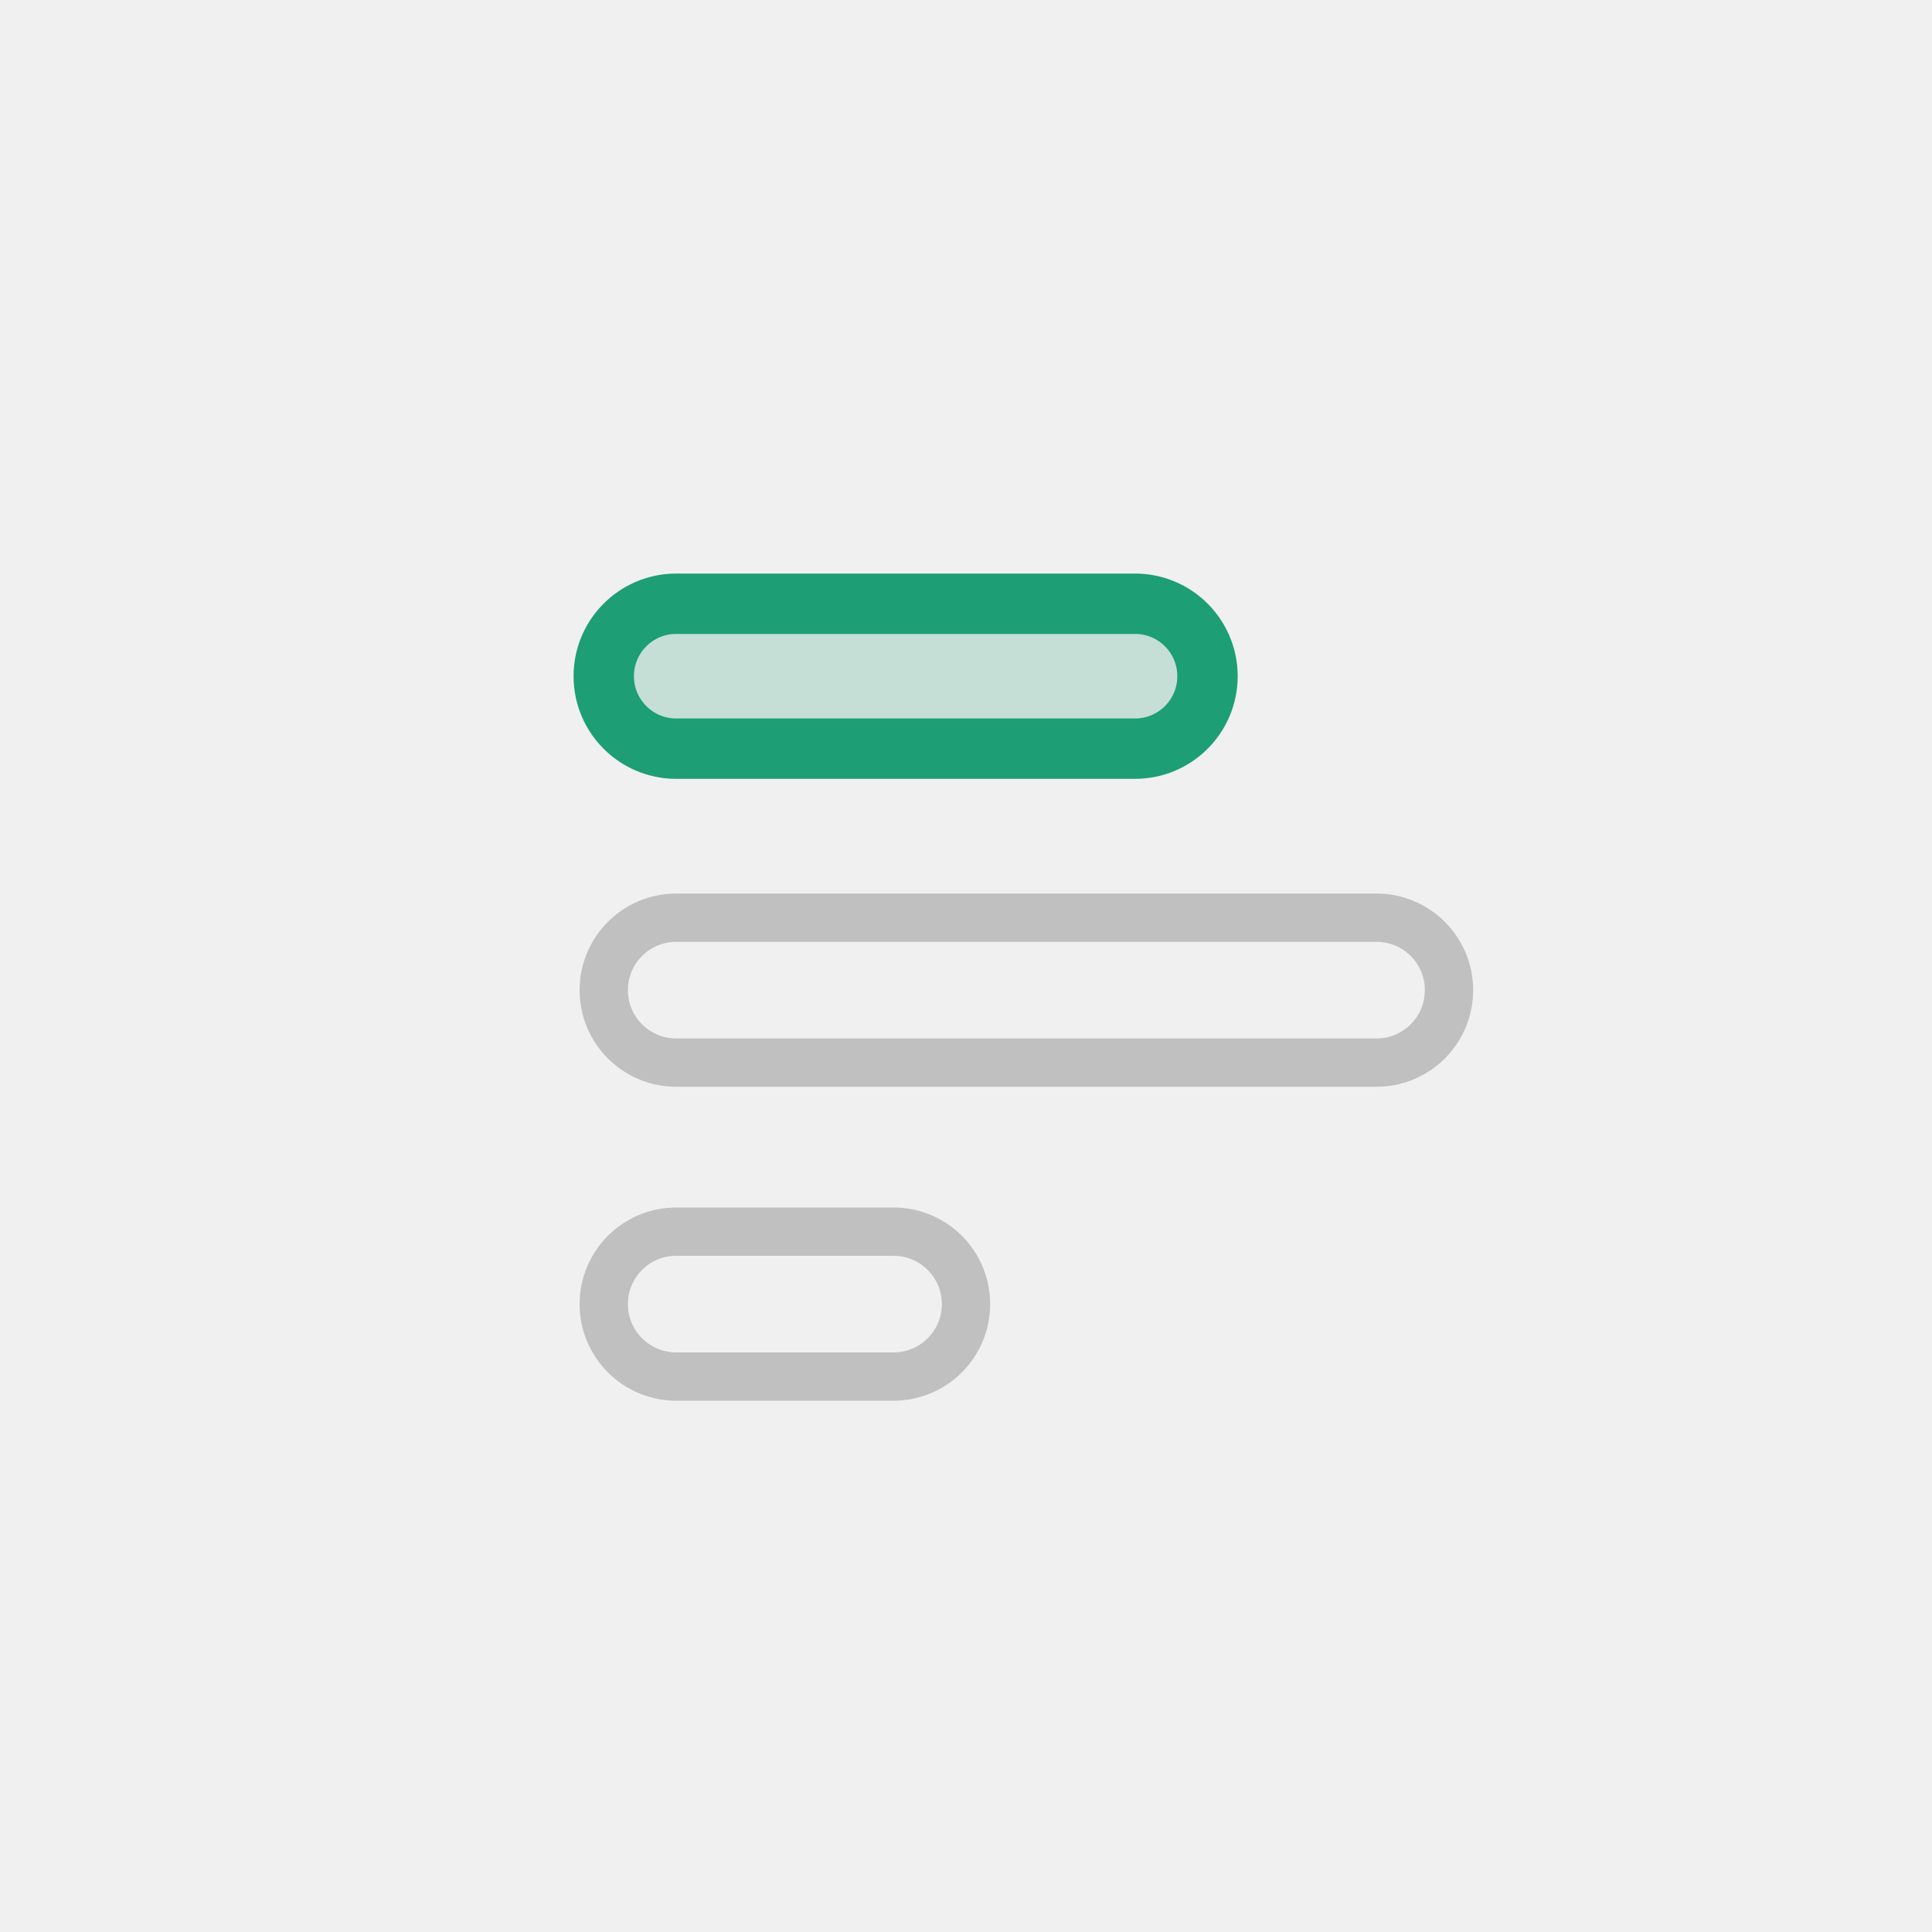
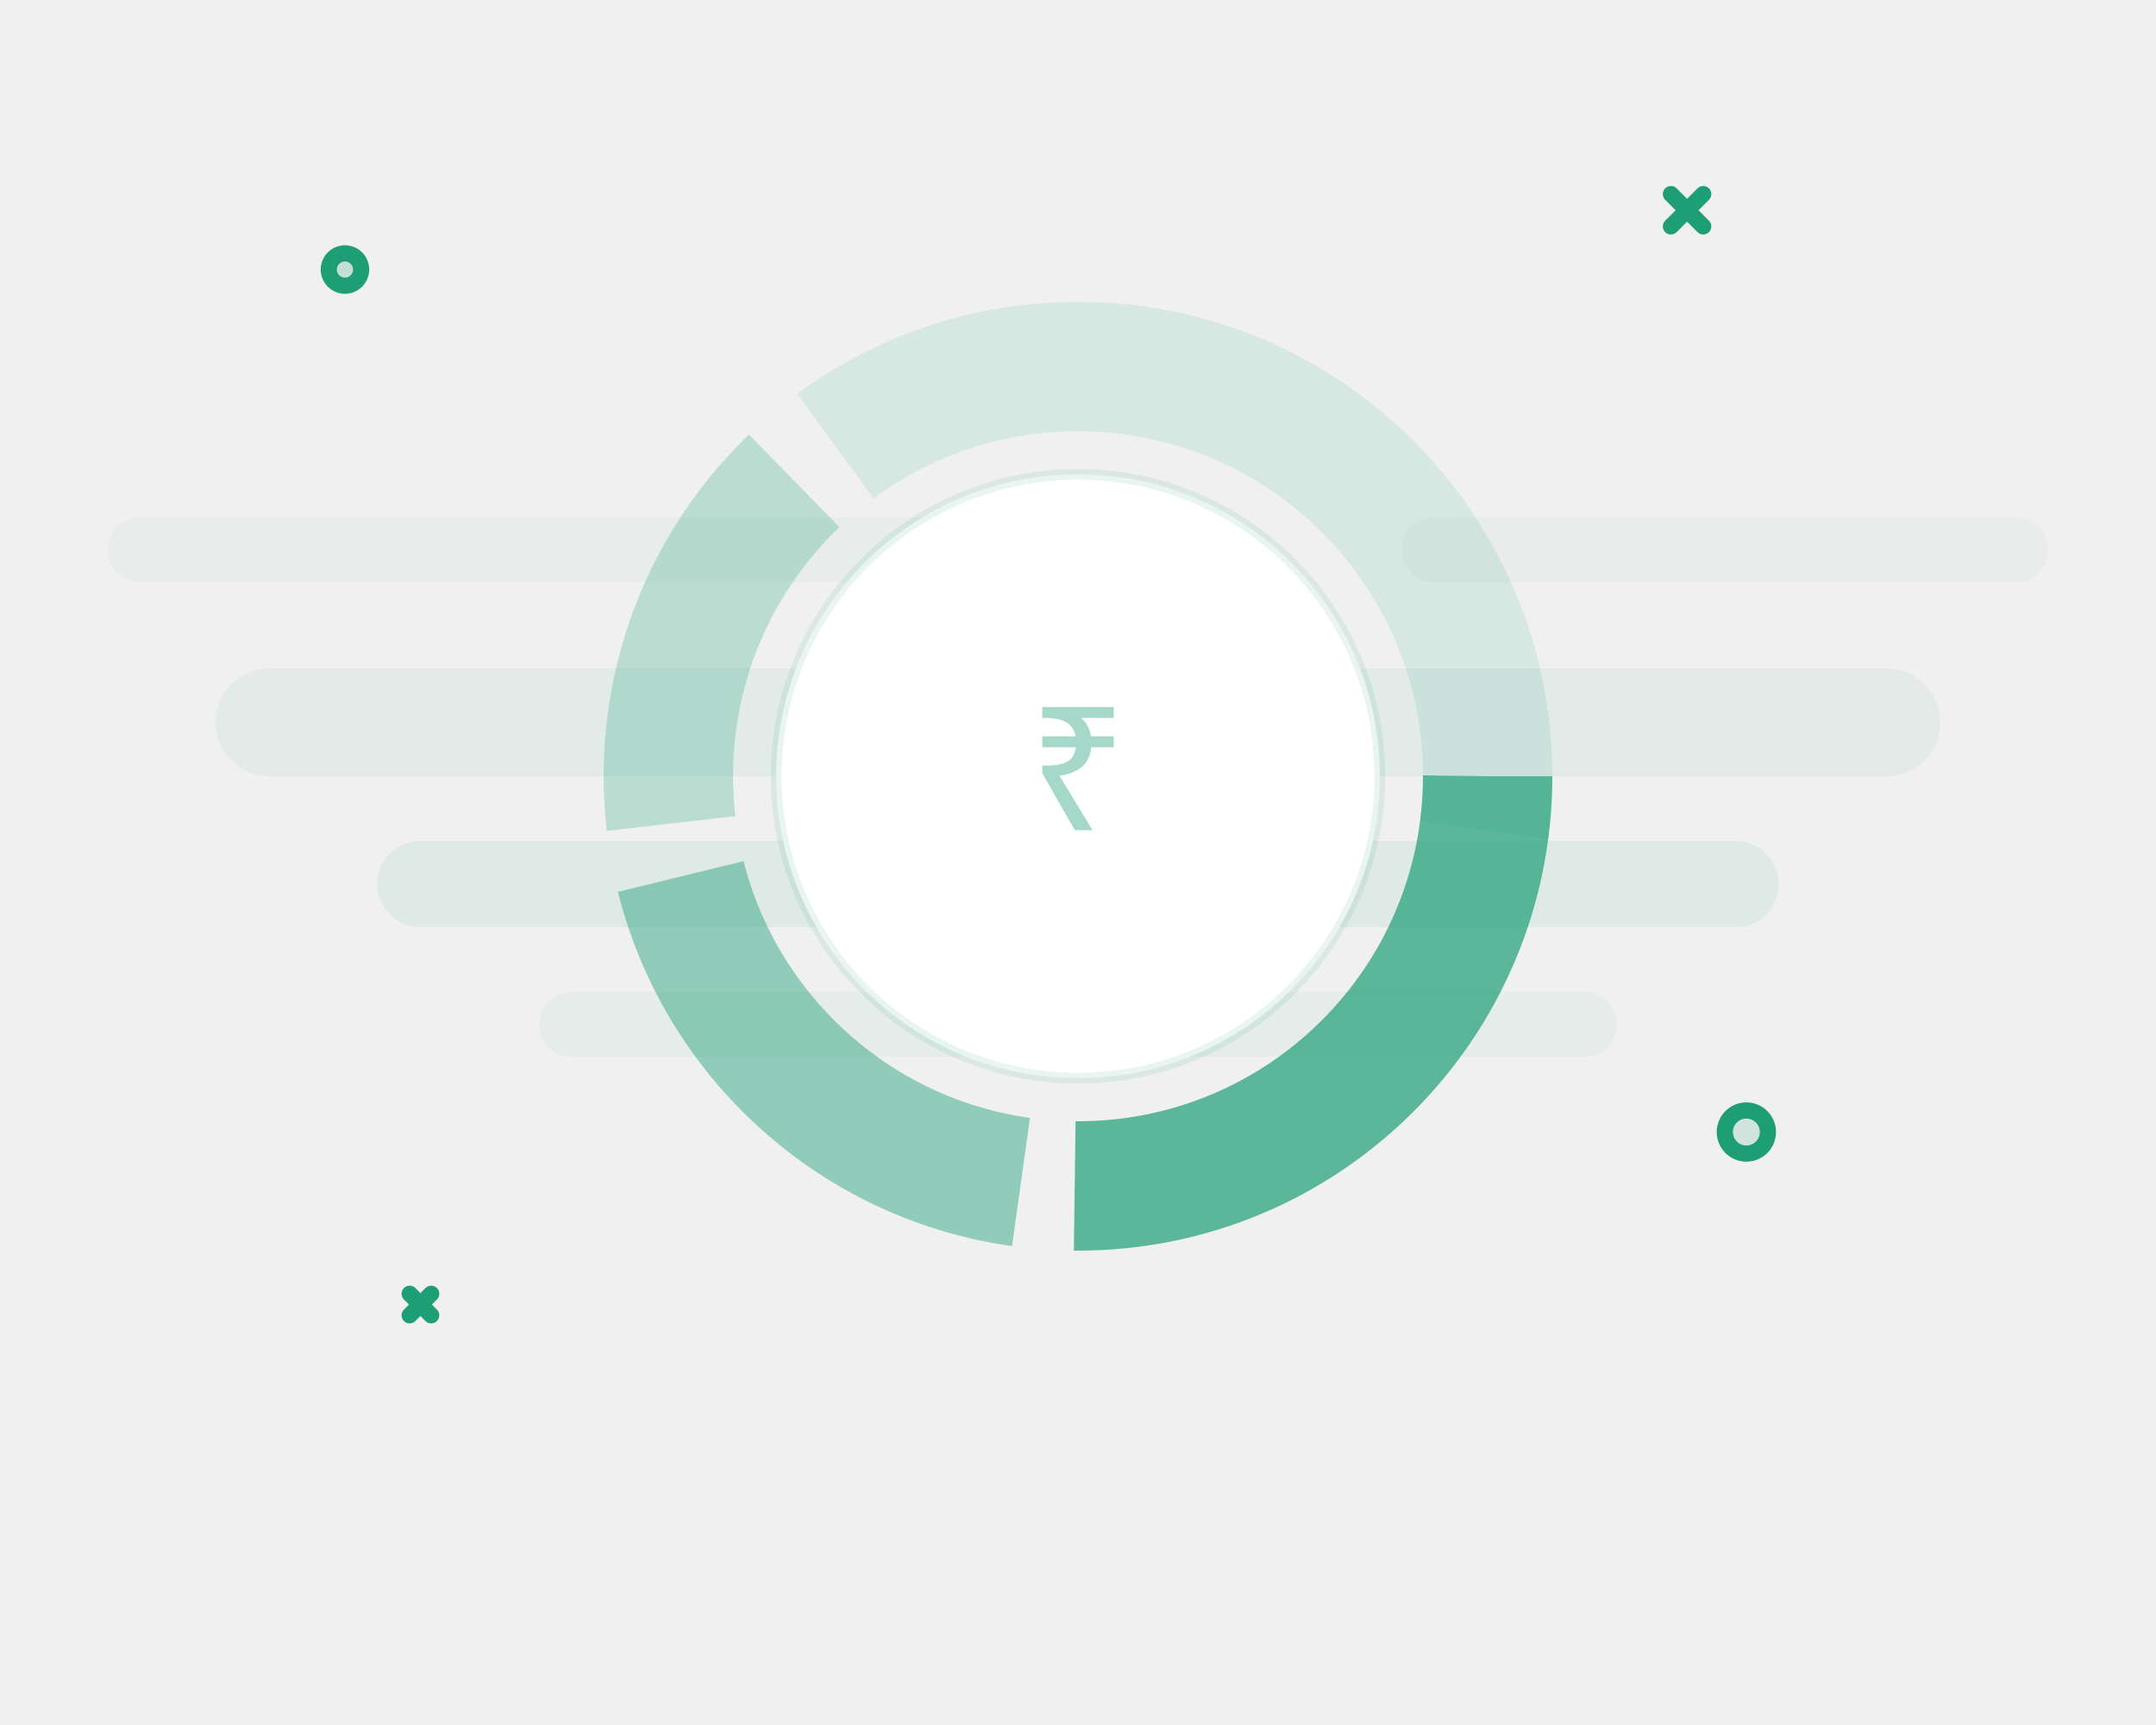
- <svg xmlns="http://www.w3.org/2000/svg" width="80" height="80" viewBox="0 0 80 80" fill="none">
-   <rect x="25" y="25" width="25" height="6" rx="3" stroke="currentColor" stroke-width="2" stroke-opacity="0.2" />
-   <rect x="25" y="38" width="35" height="6" rx="3" stroke="currentColor" stroke-width="2" stroke-opacity="0.2" />
-   <rect x="25" y="51" width="15" height="6" rx="3" stroke="currentColor" stroke-width="2" stroke-opacity="0.2" />
-   <rect x="25" y="25" width="25" height="6" rx="3" fill="#1D9E75" fill-opacity="0.2" stroke="#1D9E75" stroke-width="2.5" />
+ <svg xmlns="http://www.w3.org/2000/svg" width="200" height="160" viewBox="0 0 200 160" fill="none">
+   <rect x="20" y="62" width="160" height="10" rx="5" fill="#1D9E75" fill-opacity="0.06" />
+   <rect x="35" y="78" width="130" height="8" rx="4" fill="#1D9E75" fill-opacity="0.08" />
+   <rect x="50" y="92" width="100" height="6" rx="3" fill="#1D9E75" fill-opacity="0.05" />
+   <rect x="10" y="48" width="80" height="6" rx="3" fill="#1D9E75" fill-opacity="0.04" />
+   <rect x="130" y="48" width="60" height="6" rx="3" fill="#1D9E75" fill-opacity="0.04" />
+   <g transform="translate(100, 72)">
+     <circle cx="0" cy="0" r="38" stroke="#1D9E75" stroke-width="12" stroke-dasharray="60 180" stroke-dashoffset="0" fill="none" opacity="0.7" />
+     <circle cx="0" cy="0" r="38" stroke="#1D9E75" stroke-width="12" stroke-dasharray="45 195" stroke-dashoffset="-65" fill="none" opacity="0.45" />
+     <circle cx="0" cy="0" r="38" stroke="#1D9E75" stroke-width="12" stroke-dasharray="35 205" stroke-dashoffset="-115" fill="none" opacity="0.25" />
+     <circle cx="0" cy="0" r="38" stroke="#1D9E75" stroke-width="12" stroke-dasharray="90 150" stroke-dashoffset="-155" fill="none" opacity="0.12" />
+     <circle cx="0" cy="0" r="28" fill="white" stroke="#1D9E75" stroke-width="1" stroke-opacity="0.1" />
+     <text x="0" y="5" text-anchor="middle" font-family="system-ui" font-size="16" fill="#1D9E75" opacity="0.4">₹</text>
+   </g>
+   <g stroke="#1D9E75" stroke-width="1.5" stroke-linecap="round">
+     <path d="M155 18L158 21M158 18L155 21" />
+     <path d="M38 120L40 122M40 120L38 122" />
+     <circle cx="162" cy="105" r="2" fill="#1D9E75" fill-opacity="0.15" />
+     <circle cx="32" cy="25" r="1.5" fill="#1D9E75" fill-opacity="0.2" />
+   </g>
</svg>
